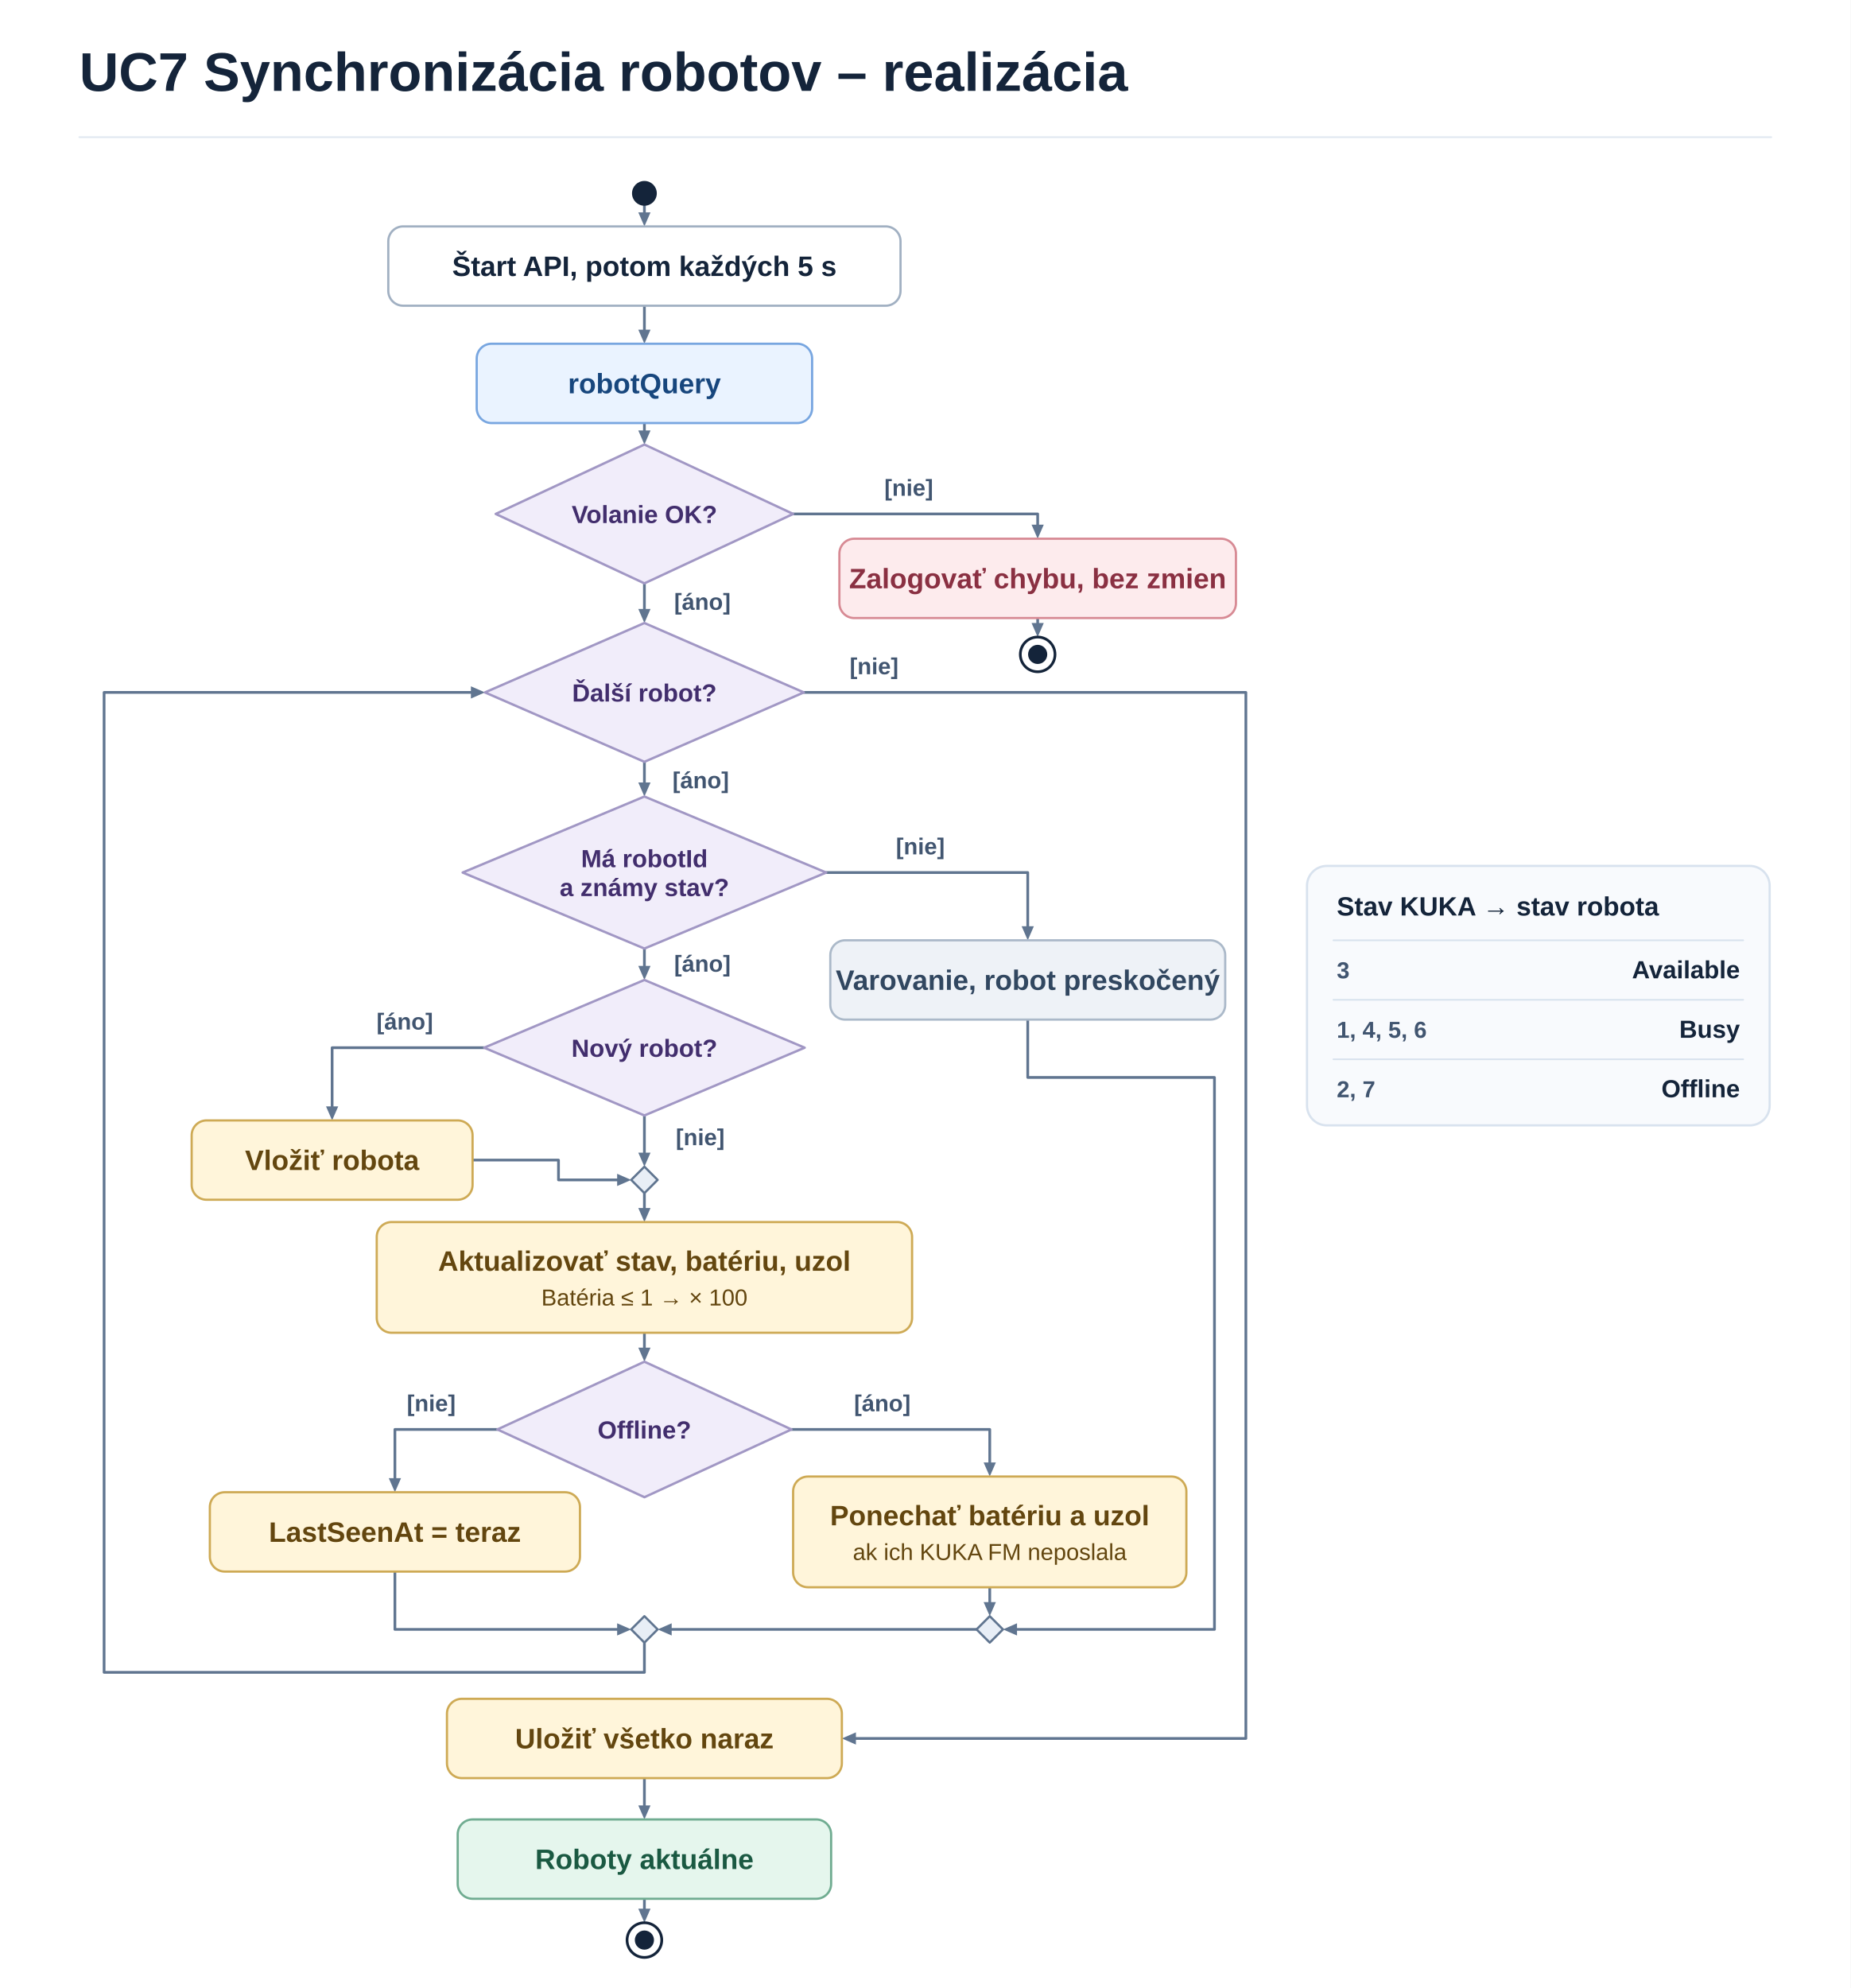
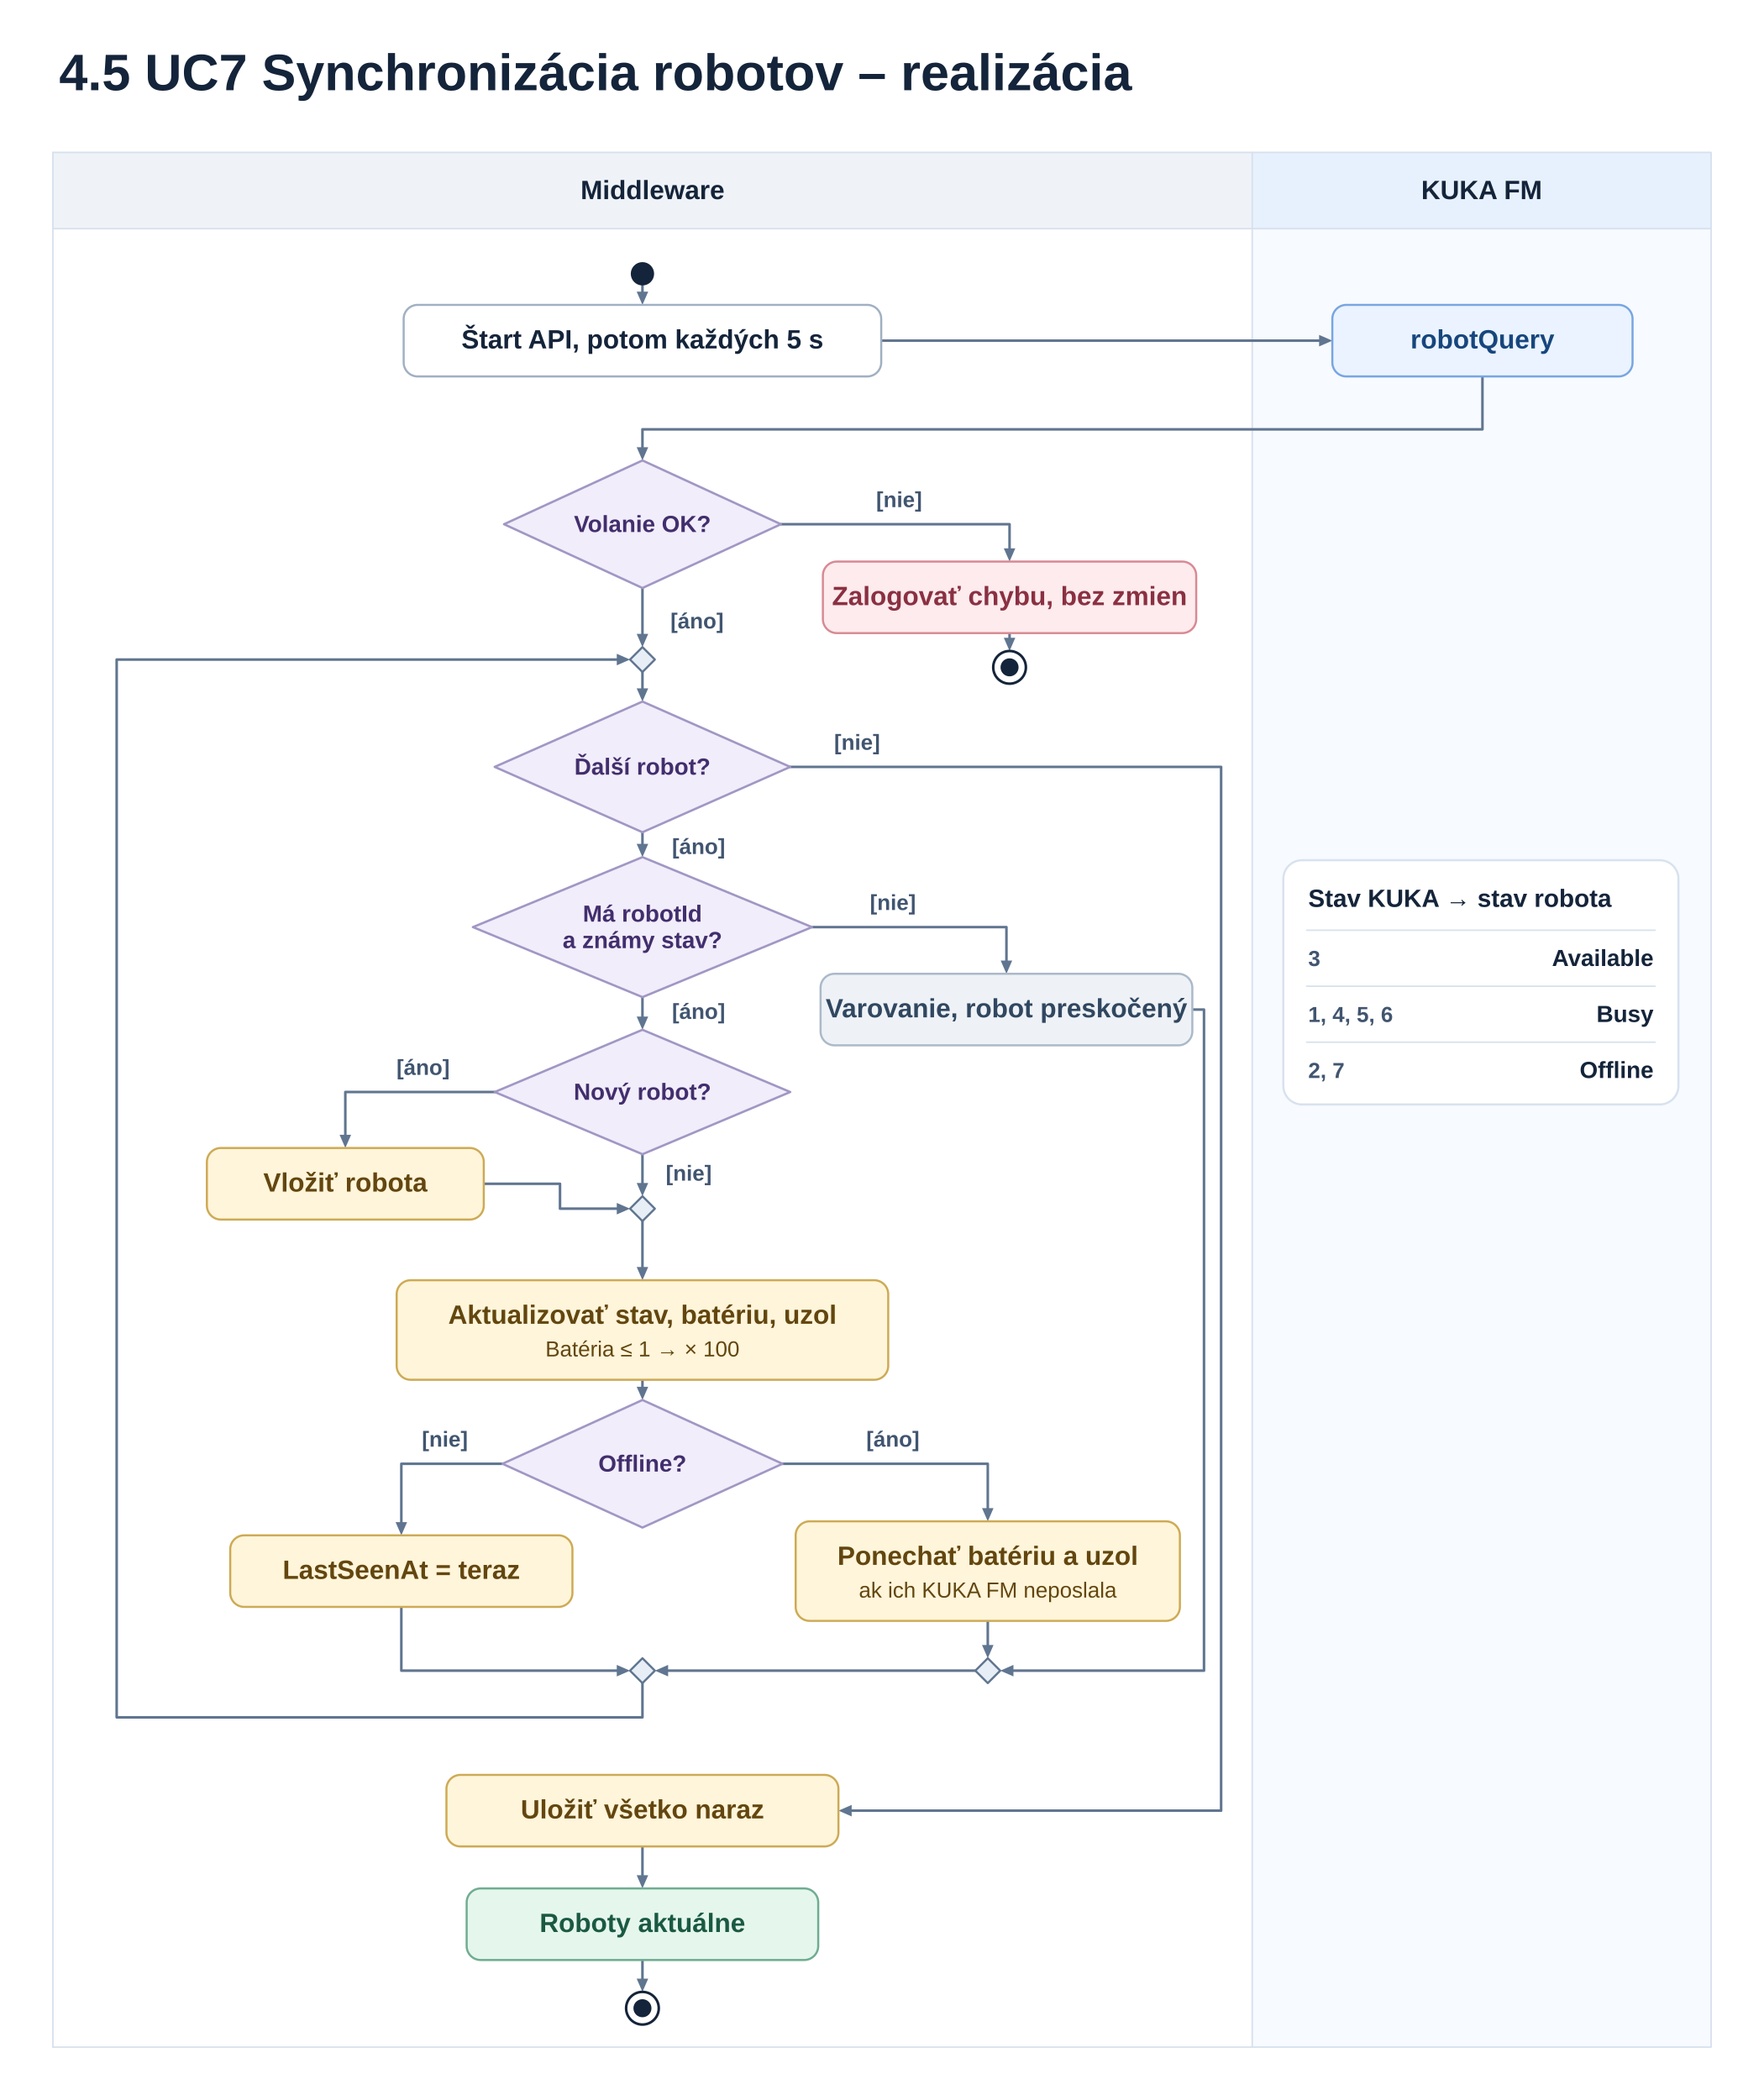
- <svg xmlns="http://www.w3.org/2000/svg" width="1120" height="1203" viewBox="0 0 1120 1203" role="img" aria-labelledby="diagram-title" font-family="Segoe UI, Helvetica Neue, Arial, sans-serif">
+ <svg xmlns="http://www.w3.org/2000/svg" width="1134" height="1350" viewBox="0 0 1134 1350" role="img" aria-labelledby="diagram-title" font-family="Segoe UI, Helvetica Neue, Arial, sans-serif">
  <g>
-     <rect x="0" y="0" width="1120" height="1203" rx="0" fill="#FFFFFF" stroke="none" stroke-width="1.35" />
-     <polyline points="48,83 1072,83" fill="none" stroke="#DFE7F0" stroke-width="1" stroke-linecap="round" stroke-linejoin="round" />
+     <rect x="0" y="0" width="1134" height="1350" rx="0" fill="#FFFFFF" stroke="none" stroke-width="1.35" />
+     <rect x="34" y="98" width="771" height="1218" rx="0" fill="#FFFFFF" stroke="none" stroke-width="1.35" />
+     <rect x="34" y="98" width="771" height="49" rx="0" fill="#EFF3F8" stroke="none" stroke-width="1.35" />
+     <polyline points="34,98 34,1316" fill="none" stroke="#D7E1ED" stroke-width="1" stroke-linecap="round" stroke-linejoin="round" />
+     <rect x="805" y="98" width="295" height="1218" rx="0" fill="#F7FAFF" stroke="none" stroke-width="1.35" />
+     <rect x="805" y="98" width="295" height="49" rx="0" fill="#E7F1FE" stroke="none" stroke-width="1.35" />
+     <polyline points="805,98 805,1316" fill="none" stroke="#D7E1ED" stroke-width="1" stroke-linecap="round" stroke-linejoin="round" />
+     <polyline points="34,98 1100,98 1100,1316 34,1316" fill="none" stroke="#D7E1ED" stroke-width="1" stroke-linecap="round" stroke-linejoin="round" />
+     <polyline points="34,147 1100,147" fill="none" stroke="#D7E1ED" stroke-width="1" stroke-linecap="round" stroke-linejoin="round" />
  </g>
  <g>
-     <polyline points="390,124.5 390.0,129.5" fill="none" stroke="#607590" stroke-width="1.65" stroke-linecap="round" stroke-linejoin="round" />
-     <polygon points="390,137 386.30,128.50 393.70,128.50" fill="#607590" />
-     <polyline points="390,185 390.0,200.5" fill="none" stroke="#607590" stroke-width="1.65" stroke-linecap="round" stroke-linejoin="round" />
-     <polygon points="390,208 386.30,199.50 393.70,199.50" fill="#607590" />
-     <polyline points="390,256 390.0,261.5" fill="none" stroke="#607590" stroke-width="1.65" stroke-linecap="round" stroke-linejoin="round" />
-     <polygon points="390,269 386.30,260.50 393.70,260.50" fill="#607590" />
-     <polyline points="480,311 628,311 628.0,318.5" fill="none" stroke="#607590" stroke-width="1.65" stroke-linecap="round" stroke-linejoin="round" />
-     <polygon points="628,326 624.30,317.50 631.70,317.50" fill="#607590" />
-     <polyline points="628,374 628.0,378.0" fill="none" stroke="#607590" stroke-width="1.65" stroke-linecap="round" stroke-linejoin="round" />
-     <polygon points="628,385.5 624.30,377.00 631.70,377.00" fill="#607590" />
-     <polyline points="390,353 390.0,369.5" fill="none" stroke="#607590" stroke-width="1.65" stroke-linecap="round" stroke-linejoin="round" />
-     <polygon points="390,377 386.30,368.50 393.70,368.50" fill="#607590" />
-     <polyline points="390,461 390.0,474.5" fill="none" stroke="#607590" stroke-width="1.65" stroke-linecap="round" stroke-linejoin="round" />
-     <polygon points="390,482 386.30,473.50 393.70,473.50" fill="#607590" />
-     <polyline points="486.5,419 754,419 754,1052 517.0,1052.0" fill="none" stroke="#607590" stroke-width="1.65" stroke-linecap="round" stroke-linejoin="round" />
-     <polygon points="509.5,1052 518.00,1048.30 518.00,1055.70" fill="#607590" />
-     <polyline points="500,528 622,528 622.0,561.5" fill="none" stroke="#607590" stroke-width="1.65" stroke-linecap="round" stroke-linejoin="round" />
-     <polygon points="622,569 618.30,560.50 625.70,560.50" fill="#607590" />
-     <polyline points="622,617 622,652 735,652 735,986 614.5,986.0" fill="none" stroke="#607590" stroke-width="1.65" stroke-linecap="round" stroke-linejoin="round" />
-     <polygon points="607,986 615.50,982.30 615.50,989.70" fill="#607590" />
-     <polyline points="390,574 390.0,585.5" fill="none" stroke="#607590" stroke-width="1.65" stroke-linecap="round" stroke-linejoin="round" />
-     <polygon points="390,593 386.30,584.50 393.70,584.50" fill="#607590" />
-     <polyline points="293,634 201,634 201.0,670.5" fill="none" stroke="#607590" stroke-width="1.65" stroke-linecap="round" stroke-linejoin="round" />
-     <polygon points="201,678 197.30,669.50 204.70,669.50" fill="#607590" />
-     <polyline points="390,675 390.0,698.5" fill="none" stroke="#607590" stroke-width="1.65" stroke-linecap="round" stroke-linejoin="round" />
-     <polygon points="390,706 386.30,697.50 393.70,697.50" fill="#607590" />
-     <polyline points="286,702 338,702 338,714 374.5,714.0" fill="none" stroke="#607590" stroke-width="1.65" stroke-linecap="round" stroke-linejoin="round" />
-     <polygon points="382,714 373.50,717.70 373.50,710.30" fill="#607590" />
-     <polyline points="390,722 390.0,732.0" fill="none" stroke="#607590" stroke-width="1.65" stroke-linecap="round" stroke-linejoin="round" />
-     <polygon points="390,739.5 386.30,731.00 393.70,731.00" fill="#607590" />
-     <polyline points="390,806.5 390.0,816.5" fill="none" stroke="#607590" stroke-width="1.65" stroke-linecap="round" stroke-linejoin="round" />
-     <polygon points="390,824 386.30,815.50 393.70,815.50" fill="#607590" />
-     <polyline points="301,865 239,865 239.0,895.5" fill="none" stroke="#607590" stroke-width="1.65" stroke-linecap="round" stroke-linejoin="round" />
-     <polygon points="239,903 235.30,894.50 242.70,894.50" fill="#607590" />
-     <polyline points="479,865 599,865 599.0,886.0" fill="none" stroke="#607590" stroke-width="1.65" stroke-linecap="round" stroke-linejoin="round" />
-     <polygon points="599,893.5 595.30,885.00 602.70,885.00" fill="#607590" />
-     <polyline points="239,951 239,986 374.5,986.0" fill="none" stroke="#607590" stroke-width="1.65" stroke-linecap="round" stroke-linejoin="round" />
-     <polygon points="382,986 373.50,989.70 373.50,982.30" fill="#607590" />
-     <polyline points="599,960.5 599.0,970.5" fill="none" stroke="#607590" stroke-width="1.65" stroke-linecap="round" stroke-linejoin="round" />
-     <polygon points="599,978 595.30,969.50 602.70,969.50" fill="#607590" />
-     <polyline points="591,986 405.5,986.0" fill="none" stroke="#607590" stroke-width="1.65" stroke-linecap="round" stroke-linejoin="round" />
-     <polygon points="398,986 406.50,982.30 406.50,989.70" fill="#607590" />
-     <polyline points="390,994 390,1012 63,1012 63,419 286.0,419.0" fill="none" stroke="#607590" stroke-width="1.65" stroke-linecap="round" stroke-linejoin="round" />
-     <polygon points="293.5,419 285.00,422.70 285.00,415.30" fill="#607590" />
-     <polyline points="390,1076 390.0,1093.5" fill="none" stroke="#607590" stroke-width="1.65" stroke-linecap="round" stroke-linejoin="round" />
-     <polygon points="390,1101 386.30,1092.50 393.70,1092.50" fill="#607590" />
-     <polyline points="390,1149 390.0,1156.0" fill="none" stroke="#607590" stroke-width="1.65" stroke-linecap="round" stroke-linejoin="round" />
-     <polygon points="390,1163.5 386.30,1155.00 393.70,1155.00" fill="#607590" />
+     <polyline points="413,183.5 413,188.5" fill="none" stroke="#607590" stroke-width="1.65" stroke-linecap="round" stroke-linejoin="round" />
+     <polygon points="413,196 409.30,187.50 416.70,187.50" fill="#607590" />
+     <polyline points="566.5,219 849,219" fill="none" stroke="#607590" stroke-width="1.65" stroke-linecap="round" stroke-linejoin="round" />
+     <polygon points="856.5,219 848.00,222.70 848.00,215.30" fill="#607590" />
+     <polyline points="953,242 953,276 413,276 413,288.5" fill="none" stroke="#607590" stroke-width="1.65" stroke-linecap="round" stroke-linejoin="round" />
+     <polygon points="413,296 409.30,287.50 416.70,287.50" fill="#607590" />
+     <polyline points="502,337 649,337 649,353.5" fill="none" stroke="#607590" stroke-width="1.65" stroke-linecap="round" stroke-linejoin="round" />
+     <polygon points="649,361 645.30,352.50 652.70,352.50" fill="#607590" />
+     <polyline points="649,407 649,411" fill="none" stroke="#607590" stroke-width="1.65" stroke-linecap="round" stroke-linejoin="round" />
+     <polygon points="649,418.5 645.30,410.00 652.70,410.00" fill="#607590" />
+     <polyline points="413,378 413,408.5" fill="none" stroke="#607590" stroke-width="1.65" stroke-linecap="round" stroke-linejoin="round" />
+     <polygon points="413,416 409.30,407.50 416.70,407.50" fill="#607590" />
+     <polyline points="413,432 413,443.5" fill="none" stroke="#607590" stroke-width="1.65" stroke-linecap="round" stroke-linejoin="round" />
+     <polygon points="413,451 409.30,442.50 416.70,442.50" fill="#607590" />
+     <polyline points="413,535 413,543.5" fill="none" stroke="#607590" stroke-width="1.65" stroke-linecap="round" stroke-linejoin="round" />
+     <polygon points="413,551 409.30,542.50 416.70,542.50" fill="#607590" />
+     <polyline points="508,493 785,493 785,1164 546.5,1164" fill="none" stroke="#607590" stroke-width="1.65" stroke-linecap="round" stroke-linejoin="round" />
+     <polygon points="539,1164 547.50,1160.30 547.50,1167.70" fill="#607590" />
+     <polyline points="522,596 647,596 647,618.5" fill="none" stroke="#607590" stroke-width="1.65" stroke-linecap="round" stroke-linejoin="round" />
+     <polygon points="647,626 643.30,617.50 650.70,617.50" fill="#607590" />
+     <polyline points="413,641 413,654.5" fill="none" stroke="#607590" stroke-width="1.65" stroke-linecap="round" stroke-linejoin="round" />
+     <polygon points="413,662 409.30,653.50 416.70,653.50" fill="#607590" />
+     <polyline points="766.5,649 774,649 774,1074 650.5,1074" fill="none" stroke="#607590" stroke-width="1.65" stroke-linecap="round" stroke-linejoin="round" />
+     <polygon points="643,1074 651.50,1070.30 651.50,1077.70" fill="#607590" />
+     <polyline points="318,702 222,702 222,730.5" fill="none" stroke="#607590" stroke-width="1.65" stroke-linecap="round" stroke-linejoin="round" />
+     <polygon points="222,738 218.30,729.50 225.70,729.50" fill="#607590" />
+     <polyline points="413,742 413,761.5" fill="none" stroke="#607590" stroke-width="1.65" stroke-linecap="round" stroke-linejoin="round" />
+     <polygon points="413,769 409.30,760.50 416.70,760.50" fill="#607590" />
+     <polyline points="311,761 360,761 360,777 397.5,777" fill="none" stroke="#607590" stroke-width="1.65" stroke-linecap="round" stroke-linejoin="round" />
+     <polygon points="405,777 396.50,780.70 396.50,773.30" fill="#607590" />
+     <polyline points="413,785 413,815.5" fill="none" stroke="#607590" stroke-width="1.65" stroke-linecap="round" stroke-linejoin="round" />
+     <polygon points="413,823 409.30,814.50 416.70,814.50" fill="#607590" />
+     <polyline points="413,887 413,892.5" fill="none" stroke="#607590" stroke-width="1.65" stroke-linecap="round" stroke-linejoin="round" />
+     <polygon points="413,900 409.30,891.50 416.70,891.50" fill="#607590" />
+     <polyline points="323,941 258,941 258,979.5" fill="none" stroke="#607590" stroke-width="1.65" stroke-linecap="round" stroke-linejoin="round" />
+     <polygon points="258,987 254.30,978.50 261.70,978.50" fill="#607590" />
+     <polyline points="503,941 635,941 635,970.5" fill="none" stroke="#607590" stroke-width="1.65" stroke-linecap="round" stroke-linejoin="round" />
+     <polygon points="635,978 631.30,969.50 638.70,969.50" fill="#607590" />
+     <polyline points="258,1033 258,1074 397.5,1074" fill="none" stroke="#607590" stroke-width="1.65" stroke-linecap="round" stroke-linejoin="round" />
+     <polygon points="405,1074 396.50,1077.70 396.50,1070.30" fill="#607590" />
+     <polyline points="635,1042 635,1058.5" fill="none" stroke="#607590" stroke-width="1.65" stroke-linecap="round" stroke-linejoin="round" />
+     <polygon points="635,1066 631.30,1057.50 638.70,1057.50" fill="#607590" />
+     <polyline points="627,1074 428.5,1074" fill="none" stroke="#607590" stroke-width="1.65" stroke-linecap="round" stroke-linejoin="round" />
+     <polygon points="421,1074 429.50,1070.30 429.50,1077.70" fill="#607590" />
+     <polyline points="413,1082 413,1104 75,1104 75,424 397.5,424" fill="none" stroke="#607590" stroke-width="1.65" stroke-linecap="round" stroke-linejoin="round" />
+     <polygon points="405,424 396.50,427.70 396.50,420.30" fill="#607590" />
+     <polyline points="413,1187 413,1206.5" fill="none" stroke="#607590" stroke-width="1.65" stroke-linecap="round" stroke-linejoin="round" />
+     <polygon points="413,1214 409.30,1205.50 416.70,1205.50" fill="#607590" />
+     <polyline points="413,1260 413,1273" fill="none" stroke="#607590" stroke-width="1.65" stroke-linecap="round" stroke-linejoin="round" />
+     <polygon points="413,1280.5 409.30,1272.00 416.70,1272.00" fill="#607590" />
  </g>
  <g>
-     <circle cx="390" cy="117" r="7.5" fill="#14243A" />
-     <rect x="235.0" y="137.0" width="310" height="48" rx="9" fill="#FFFFFF" stroke="#A1B0C2" stroke-width="1.35" />
-     <text x="390" y="167.0" fill="#14243A" text-anchor="middle" font-size="17" font-weight="600">Štart API, potom každých 5 s</text>
-     <rect x="288.5" y="208.0" width="203" height="48" rx="9" fill="#EAF3FF" stroke="#78A6E0" stroke-width="1.35" />
-     <text x="390" y="238.0" fill="#17467D" text-anchor="middle" font-size="17" font-weight="600">robotQuery</text>
-     <polygon points="390,269.0 480.0,311 390,353.0 300.0,311" fill="#F1EDFA" stroke="#A197C4" stroke-width="1.45" stroke-linejoin="round" />
-     <text x="390" y="316.5" fill="#422E6D" text-anchor="middle" font-size="15" font-weight="600">Volanie OK?</text>
-     <rect x="508.0" y="326.0" width="240" height="48" rx="9" fill="#FDEBED" stroke="#D78A94" stroke-width="1.35" />
-     <text x="628" y="356.0" fill="#8A3042" text-anchor="middle" font-size="17" font-weight="600">Zalogovať chybu, bez zmien</text>
-     <circle cx="628" cy="396" r="10.5" fill="#FFFFFF" stroke="#14243A" stroke-width="1.65" />
-     <circle cx="628" cy="396" r="5.8" fill="#14243A" />
-     <polygon points="390,377.0 486.5,419 390,461.0 293.5,419" fill="#F1EDFA" stroke="#A197C4" stroke-width="1.45" stroke-linejoin="round" />
-     <text x="390" y="424.5" fill="#422E6D" text-anchor="middle" font-size="15" font-weight="600">Ďalší robot?</text>
-     <polygon points="390,482.0 500.0,528 390,574.0 280.0,528" fill="#F1EDFA" stroke="#A197C4" stroke-width="1.45" stroke-linejoin="round" />
-     <text x="390" y="524.75" fill="#422E6D" text-anchor="middle" font-size="15" font-weight="600">Má robotId</text>
-     <text x="390" y="542.25" fill="#422E6D" text-anchor="middle" font-size="15" font-weight="600">a známy stav?</text>
-     <rect x="502.5" y="569.0" width="239" height="48" rx="9" fill="#EEF2F7" stroke="#ABB9C9" stroke-width="1.35" />
-     <text x="622" y="599.0" fill="#314760" text-anchor="middle" font-size="17" font-weight="600">Varovanie, robot preskočený</text>
-     <polygon points="390,593.0 487.0,634 390,675.0 293.0,634" fill="#F1EDFA" stroke="#A197C4" stroke-width="1.45" stroke-linejoin="round" />
-     <text x="390" y="639.5" fill="#422E6D" text-anchor="middle" font-size="15" font-weight="600">Nový robot?</text>
-     <rect x="116.0" y="678.0" width="170" height="48" rx="9" fill="#FFF5DA" stroke="#CEAA55" stroke-width="1.35" />
-     <text x="201" y="708.0" fill="#63460F" text-anchor="middle" font-size="17" font-weight="600">Vložiť robota</text>
-     <path d="M390 706 l8 8 -8 8 -8 -8 Z" fill="#E8EEF6" stroke="#607590" stroke-width="1.35" stroke-linejoin="round" />
-     <rect x="228.0" y="739.5" width="324" height="67" rx="9" fill="#FFF5DA" stroke="#CEAA55" stroke-width="1.35" />
-     <text x="390" y="769" fill="#63460F" text-anchor="middle" font-size="17" font-weight="600">Aktualizovať stav, batériu, uzol</text>
-     <text x="390" y="790" fill="#63460F" text-anchor="middle" font-size="14" font-weight="400">Batéria ≤ 1 → × 100</text>
-     <polygon points="390,824.0 479.0,865 390,906.0 301.0,865" fill="#F1EDFA" stroke="#A197C4" stroke-width="1.45" stroke-linejoin="round" />
-     <text x="390" y="870.5" fill="#422E6D" text-anchor="middle" font-size="15" font-weight="600">Offline?</text>
-     <rect x="127.0" y="903.0" width="224" height="48" rx="9" fill="#FFF5DA" stroke="#CEAA55" stroke-width="1.35" />
-     <text x="239" y="933.0" fill="#63460F" text-anchor="middle" font-size="17" font-weight="600">LastSeenAt = teraz</text>
-     <rect x="480.0" y="893.5" width="238" height="67" rx="9" fill="#FFF5DA" stroke="#CEAA55" stroke-width="1.35" />
-     <text x="599" y="923" fill="#63460F" text-anchor="middle" font-size="17" font-weight="600">Ponechať batériu a uzol</text>
-     <text x="599" y="944" fill="#63460F" text-anchor="middle" font-size="14" font-weight="400">ak ich KUKA FM neposlala</text>
-     <path d="M390 978 l8 8 -8 8 -8 -8 Z" fill="#E8EEF6" stroke="#607590" stroke-width="1.35" stroke-linejoin="round" />
-     <path d="M599 978 l8 8 -8 8 -8 -8 Z" fill="#E8EEF6" stroke="#607590" stroke-width="1.35" stroke-linejoin="round" />
-     <rect x="270.5" y="1028.0" width="239" height="48" rx="9" fill="#FFF5DA" stroke="#CEAA55" stroke-width="1.35" />
-     <text x="390" y="1058.0" fill="#63460F" text-anchor="middle" font-size="17" font-weight="600">Uložiť všetko naraz</text>
-     <rect x="277.0" y="1101.0" width="226" height="48" rx="9" fill="#E5F6ED" stroke="#70AC91" stroke-width="1.35" />
-     <text x="390" y="1131.0" fill="#1A5942" text-anchor="middle" font-size="17" font-weight="600">Roboty aktuálne</text>
-     <circle cx="390" cy="1174" r="10.5" fill="#FFFFFF" stroke="#14243A" stroke-width="1.65" />
-     <circle cx="390" cy="1174" r="5.8" fill="#14243A" />
-     <rect x="791" y="524" width="280" height="157" rx="12" fill="#F8FAFD" stroke="#D8E2EE" stroke-width="1.35" />
-     <text x="809" y="554" fill="#14243A" text-anchor="start" font-size="16" font-weight="700">Stav KUKA → stav robota</text>
-     <polyline points="807,569 1055,569" fill="none" stroke="#D8E2EE" stroke-width="1" stroke-linecap="round" stroke-linejoin="round" />
-     <text x="809" y="592" fill="#415570" text-anchor="start" font-size="14" font-weight="600">3</text>
-     <text x="1053" y="592" fill="#14243A" text-anchor="end" font-size="15" font-weight="600">Available</text>
-     <polyline points="807,605 1055,605" fill="none" stroke="#D8E2EE" stroke-width="1" stroke-linecap="round" stroke-linejoin="round" />
-     <text x="809" y="628" fill="#415570" text-anchor="start" font-size="14" font-weight="600">1, 4, 5, 6</text>
-     <text x="1053" y="628" fill="#14243A" text-anchor="end" font-size="15" font-weight="600">Busy</text>
-     <polyline points="807,641 1055,641" fill="none" stroke="#D8E2EE" stroke-width="1" stroke-linecap="round" stroke-linejoin="round" />
-     <text x="809" y="664" fill="#415570" text-anchor="start" font-size="14" font-weight="600">2, 7</text>
-     <text x="1053" y="664" fill="#14243A" text-anchor="end" font-size="15" font-weight="600">Offline</text>
+     <circle cx="413" cy="176" r="7.5" fill="#14243A" />
+     <rect x="259.5" y="196.0" width="307" height="46" rx="9" fill="#FFFFFF" stroke="#A1B0C2" stroke-width="1.35" />
+     <text x="413" y="224.0" fill="#14243A" font-size="17" font-weight="600" text-anchor="middle">Štart API, potom každých 5 s</text>
+     <rect x="856.5" y="196.0" width="193" height="46" rx="9" fill="#EAF3FF" stroke="#78A6E0" stroke-width="1.35" />
+     <text x="953" y="224.0" fill="#17467D" font-size="17" font-weight="600" text-anchor="middle">robotQuery</text>
+     <polygon points="413,296 502,337 413,378 324,337" fill="#F1EDFA" stroke="#A197C4" stroke-width="1.45" stroke-linejoin="round" />
+     <text x="413" y="342.0" fill="#422E6D" font-size="15" font-weight="600" text-anchor="middle">Volanie OK?</text>
+     <rect x="529.0" y="361.0" width="240" height="46" rx="9" fill="#FDEBED" stroke="#D78A94" stroke-width="1.35" />
+     <text x="649" y="389.0" fill="#8A3042" font-size="17" font-weight="600" text-anchor="middle">Zalogovať chybu, bez zmien</text>
+     <circle cx="649" cy="429" r="10.5" fill="#FFFFFF" stroke="#14243A" stroke-width="1.65" />
+     <circle cx="649" cy="429" r="5.8" fill="#14243A" />
+     <path d="M413 416 l8 8 -8 8 -8 -8 Z" fill="#E8EEF6" stroke="#607590" stroke-width="1.35" stroke-linejoin="round" />
+     <polygon points="413,451 508,493 413,535 318,493" fill="#F1EDFA" stroke="#A197C4" stroke-width="1.45" stroke-linejoin="round" />
+     <text x="413" y="498.0" fill="#422E6D" font-size="15" font-weight="600" text-anchor="middle">Ďalší robot?</text>
+     <polygon points="413,551 522,596 413,641 304,596" fill="#F1EDFA" stroke="#A197C4" stroke-width="1.45" stroke-linejoin="round" />
+     <text x="413" y="592.5" fill="#422E6D" font-size="15" font-weight="600" text-anchor="middle">Má robotId</text>
+     <text x="413" y="609.5" fill="#422E6D" font-size="15" font-weight="600" text-anchor="middle">a známy stav?</text>
+     <rect x="527.5" y="626.0" width="239" height="46" rx="9" fill="#EEF2F7" stroke="#ABB9C9" stroke-width="1.35" />
+     <text x="647" y="654.0" fill="#314760" font-size="17" font-weight="600" text-anchor="middle">Varovanie, robot preskočený</text>
+     <polygon points="413,662 508,702 413,742 318,702" fill="#F1EDFA" stroke="#A197C4" stroke-width="1.45" stroke-linejoin="round" />
+     <text x="413" y="707.0" fill="#422E6D" font-size="15" font-weight="600" text-anchor="middle">Nový robot?</text>
+     <rect x="133.0" y="738.0" width="178" height="46" rx="9" fill="#FFF5DA" stroke="#CEAA55" stroke-width="1.35" />
+     <text x="222" y="766.0" fill="#63460F" font-size="17" font-weight="600" text-anchor="middle">Vložiť robota</text>
+     <path d="M413 769 l8 8 -8 8 -8 -8 Z" fill="#E8EEF6" stroke="#607590" stroke-width="1.35" stroke-linejoin="round" />
+     <rect x="255.0" y="823.0" width="316" height="64" rx="9" fill="#FFF5DA" stroke="#CEAA55" stroke-width="1.35" />
+     <text x="413" y="851" fill="#63460F" font-size="17" font-weight="600" text-anchor="middle">Aktualizovať stav, batériu, uzol</text>
+     <text x="413" y="872" fill="#63460F" font-size="14" font-weight="400" text-anchor="middle">Batéria ≤ 1 → × 100</text>
+     <polygon points="413,900 503,941 413,982 323,941" fill="#F1EDFA" stroke="#A197C4" stroke-width="1.45" stroke-linejoin="round" />
+     <text x="413" y="946.0" fill="#422E6D" font-size="15" font-weight="600" text-anchor="middle">Offline?</text>
+     <rect x="148.0" y="987.0" width="220" height="46" rx="9" fill="#FFF5DA" stroke="#CEAA55" stroke-width="1.35" />
+     <text x="258" y="1015.0" fill="#63460F" font-size="17" font-weight="600" text-anchor="middle">LastSeenAt = teraz</text>
+     <rect x="511.5" y="978.0" width="247" height="64" rx="9" fill="#FFF5DA" stroke="#CEAA55" stroke-width="1.35" />
+     <text x="635" y="1006" fill="#63460F" font-size="17" font-weight="600" text-anchor="middle">Ponechať batériu a uzol</text>
+     <text x="635" y="1027" fill="#63460F" font-size="14" font-weight="400" text-anchor="middle">ak ich KUKA FM neposlala</text>
+     <path d="M635 1066 l8 8 -8 8 -8 -8 Z" fill="#E8EEF6" stroke="#607590" stroke-width="1.35" stroke-linejoin="round" />
+     <path d="M413 1066 l8 8 -8 8 -8 -8 Z" fill="#E8EEF6" stroke="#607590" stroke-width="1.35" stroke-linejoin="round" />
+     <rect x="287.0" y="1141.0" width="252" height="46" rx="9" fill="#FFF5DA" stroke="#CEAA55" stroke-width="1.35" />
+     <text x="413" y="1169.0" fill="#63460F" font-size="17" font-weight="600" text-anchor="middle">Uložiť všetko naraz</text>
+     <rect x="300.0" y="1214.0" width="226" height="46" rx="9" fill="#E5F6ED" stroke="#70AC91" stroke-width="1.35" />
+     <text x="413" y="1242.0" fill="#1A5942" font-size="17" font-weight="600" text-anchor="middle">Roboty aktuálne</text>
+     <circle cx="413" cy="1291" r="10.5" fill="#FFFFFF" stroke="#14243A" stroke-width="1.65" />
+     <circle cx="413" cy="1291" r="5.8" fill="#14243A" />
+     <rect x="825" y="553" width="254" height="157" rx="12" fill="#FFFFFF" stroke="#D8E2EE" stroke-width="1.35" />
+     <text x="841" y="583" fill="#14243A" font-size="16" font-weight="700" text-anchor="start">Stav KUKA → stav robota</text>
+     <polyline points="840,598 1064,598" fill="none" stroke="#D8E2EE" stroke-width="1" stroke-linecap="round" stroke-linejoin="round" />
+     <text x="841" y="621" fill="#415570" font-size="14" font-weight="600" text-anchor="start">3</text>
+     <text x="1063" y="621" fill="#14243A" font-size="15" font-weight="600" text-anchor="end">Available</text>
+     <polyline points="840,634 1064,634" fill="none" stroke="#D8E2EE" stroke-width="1" stroke-linecap="round" stroke-linejoin="round" />
+     <text x="841" y="657" fill="#415570" font-size="14" font-weight="600" text-anchor="start">1, 4, 5, 6</text>
+     <text x="1063" y="657" fill="#14243A" font-size="15" font-weight="600" text-anchor="end">Busy</text>
+     <polyline points="840,670 1064,670" fill="none" stroke="#D8E2EE" stroke-width="1" stroke-linecap="round" stroke-linejoin="round" />
+     <text x="841" y="693" fill="#415570" font-size="14" font-weight="600" text-anchor="start">2, 7</text>
+     <text x="1063" y="693" fill="#14243A" font-size="15" font-weight="600" text-anchor="end">Offline</text>
  </g>
  <g>
-     <text x="48" y="55" fill="#14243A" text-anchor="start" font-size="33" font-weight="700">UC7 Synchronizácia robotov – realizácia</text>
-     <text x="550" y="300" fill="#415570" text-anchor="middle" font-size="14" font-weight="600">[nie]</text>
-     <text x="408" y="369" fill="#415570" text-anchor="start" font-size="14" font-weight="600">[áno]</text>
-     <text x="407" y="477" fill="#415570" text-anchor="start" font-size="14" font-weight="600">[áno]</text>
-     <text x="529" y="408" fill="#415570" text-anchor="middle" font-size="14" font-weight="600">[nie]</text>
-     <text x="557" y="517" fill="#415570" text-anchor="middle" font-size="14" font-weight="600">[nie]</text>
-     <text x="408" y="588" fill="#415570" text-anchor="start" font-size="14" font-weight="600">[áno]</text>
-     <text x="245" y="623" fill="#415570" text-anchor="middle" font-size="14" font-weight="600">[áno]</text>
-     <text x="409" y="693" fill="#415570" text-anchor="start" font-size="14" font-weight="600">[nie]</text>
-     <text x="261" y="854" fill="#415570" text-anchor="middle" font-size="14" font-weight="600">[nie]</text>
-     <text x="534" y="854" fill="#415570" text-anchor="middle" font-size="14" font-weight="600">[áno]</text>
+     <text x="38" y="58" fill="#14243A" font-size="33" font-weight="700" text-anchor="start">4.5 UC7 Synchronizácia robotov – realizácia</text>
+     <text x="419.5" y="128" fill="#14243A" font-size="17" font-weight="700" text-anchor="middle">Middleware</text>
+     <text x="952.5" y="128" fill="#14243A" font-size="17" font-weight="700" text-anchor="middle">KUKA FM</text>
+     <text x="578" y="326" fill="#415570" font-size="14" font-weight="600" text-anchor="middle">[nie]</text>
+     <text x="431" y="404" fill="#415570" font-size="14" font-weight="600" text-anchor="start">[áno]</text>
+     <text x="432" y="549" fill="#415570" font-size="14" font-weight="600" text-anchor="start">[áno]</text>
+     <text x="551" y="482" fill="#415570" font-size="14" font-weight="600" text-anchor="middle">[nie]</text>
+     <text x="574" y="585" fill="#415570" font-size="14" font-weight="600" text-anchor="middle">[nie]</text>
+     <text x="432" y="655" fill="#415570" font-size="14" font-weight="600" text-anchor="start">[áno]</text>
+     <text x="272" y="691" fill="#415570" font-size="14" font-weight="600" text-anchor="middle">[áno]</text>
+     <text x="428" y="759" fill="#415570" font-size="14" font-weight="600" text-anchor="start">[nie]</text>
+     <text x="286" y="930" fill="#415570" font-size="14" font-weight="600" text-anchor="middle">[nie]</text>
+     <text x="574" y="930" fill="#415570" font-size="14" font-weight="600" text-anchor="middle">[áno]</text>
  </g>
</svg>
